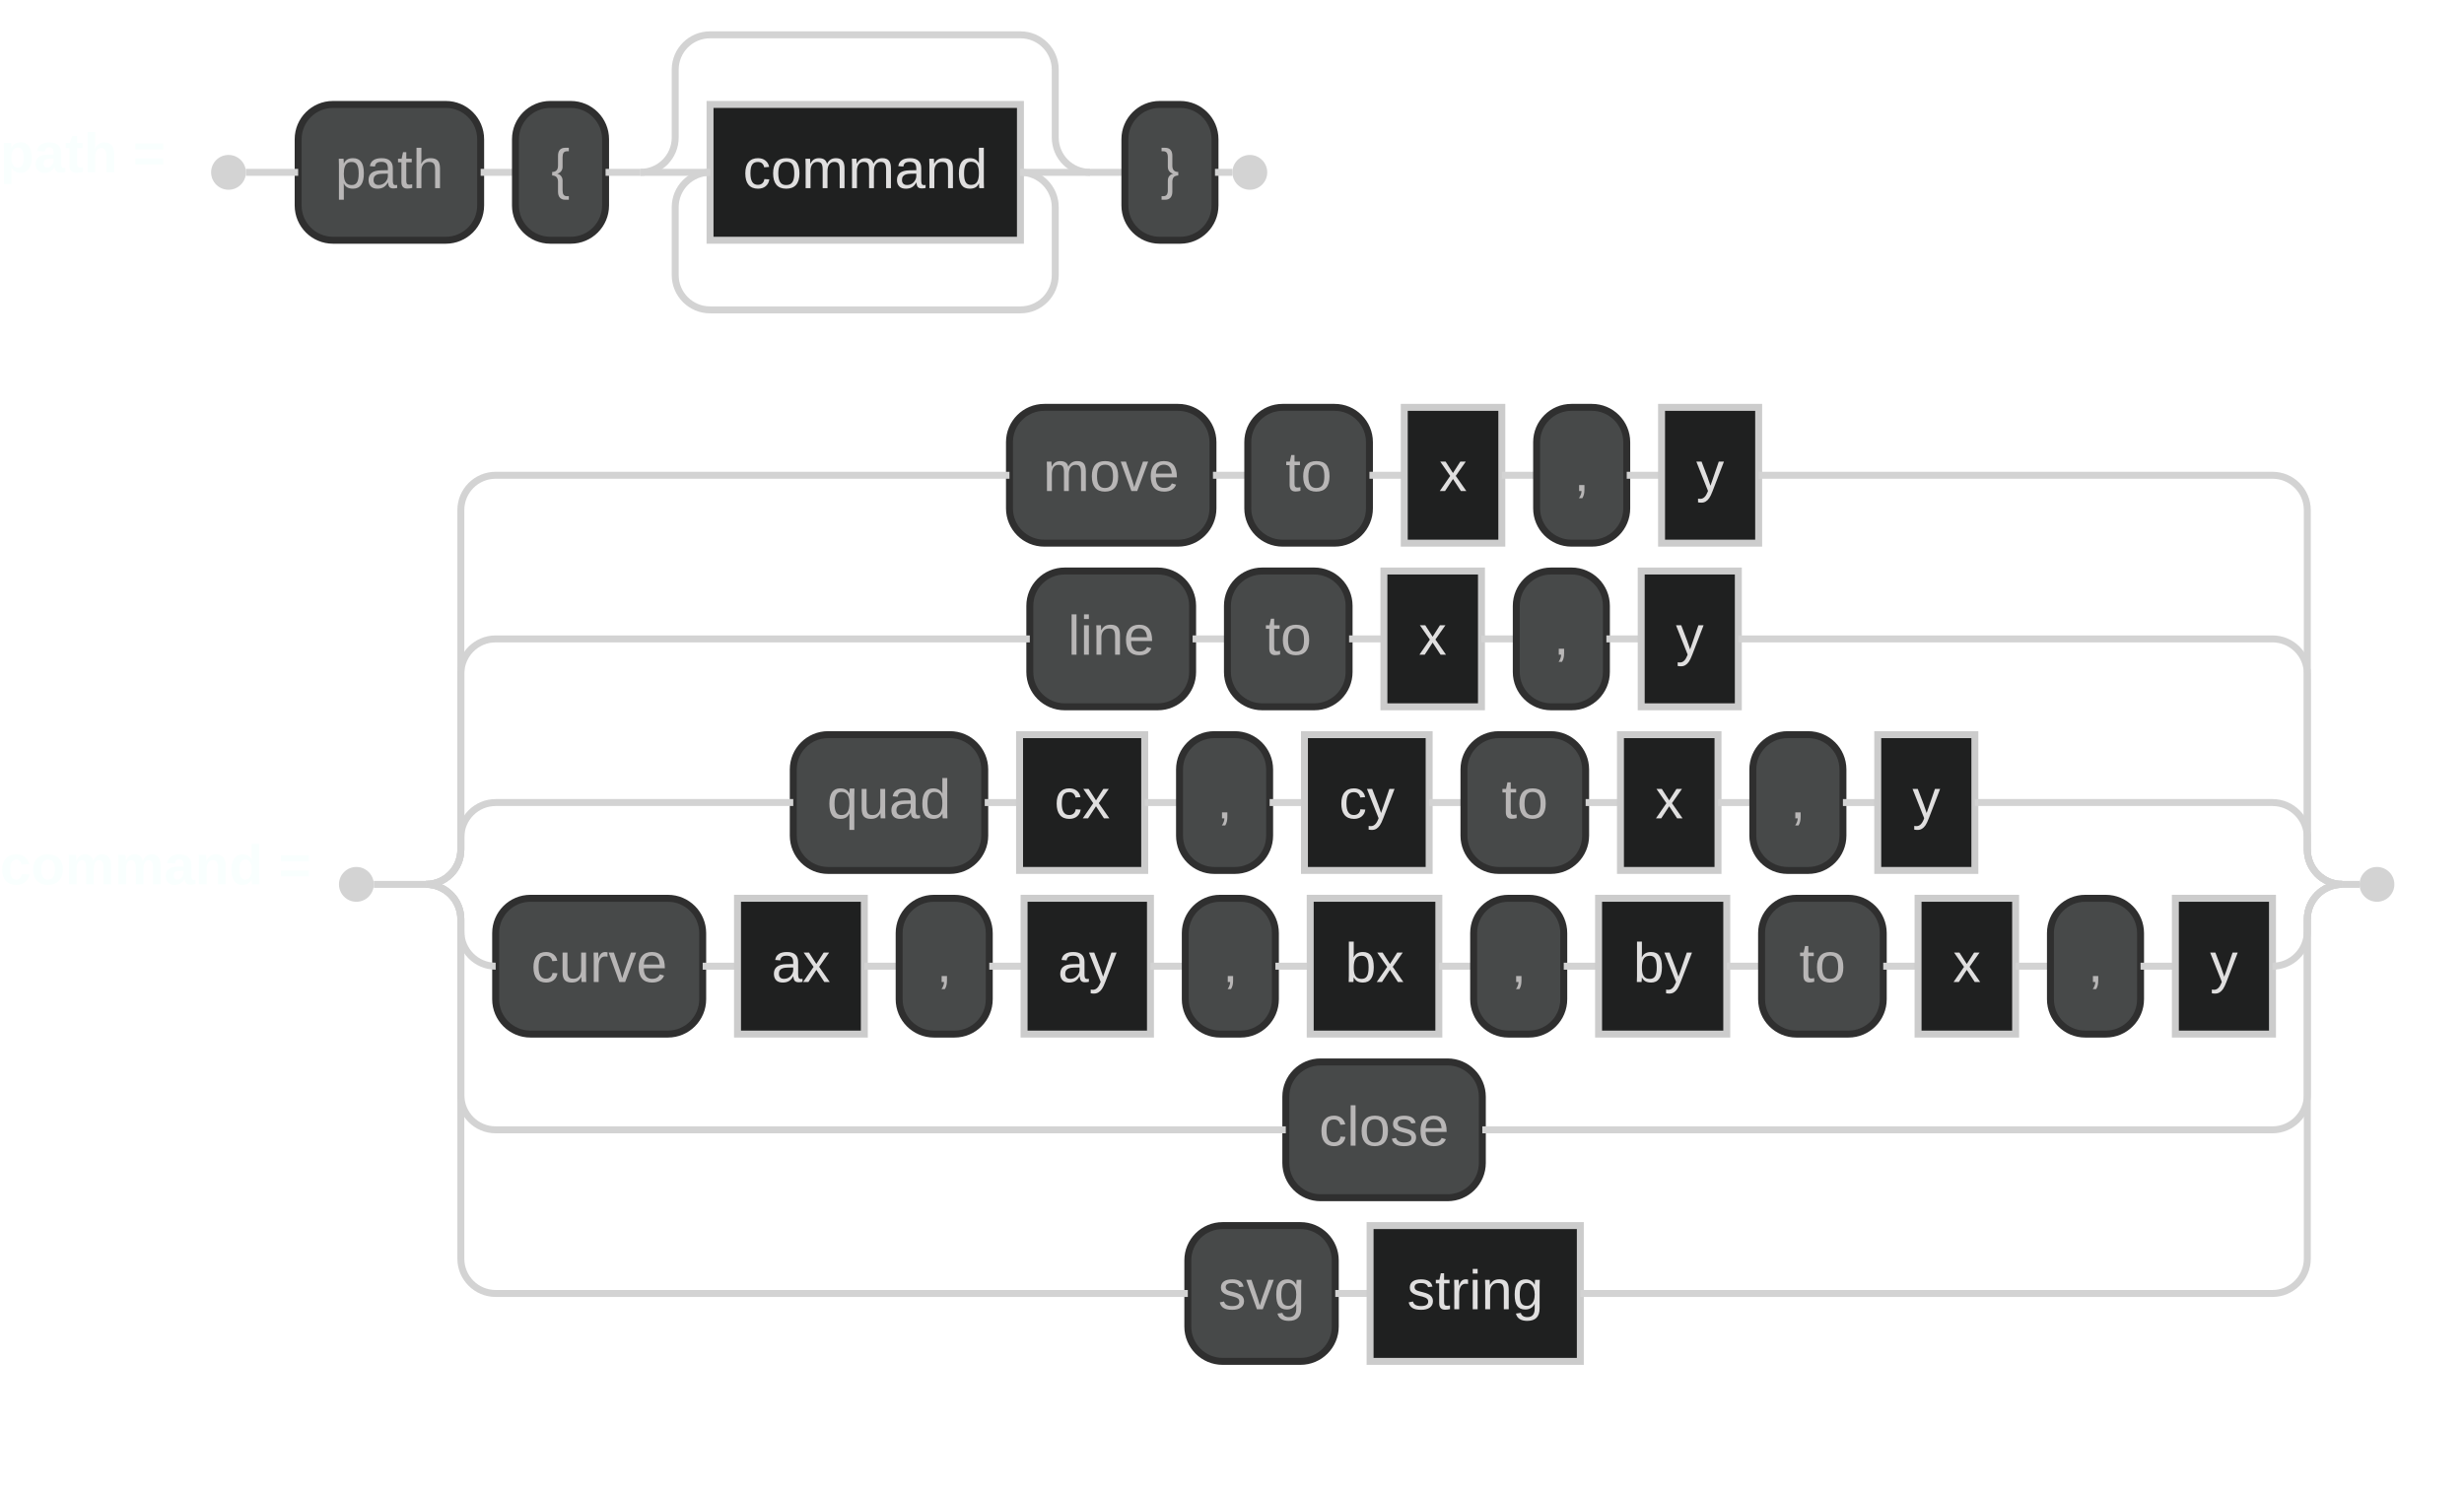
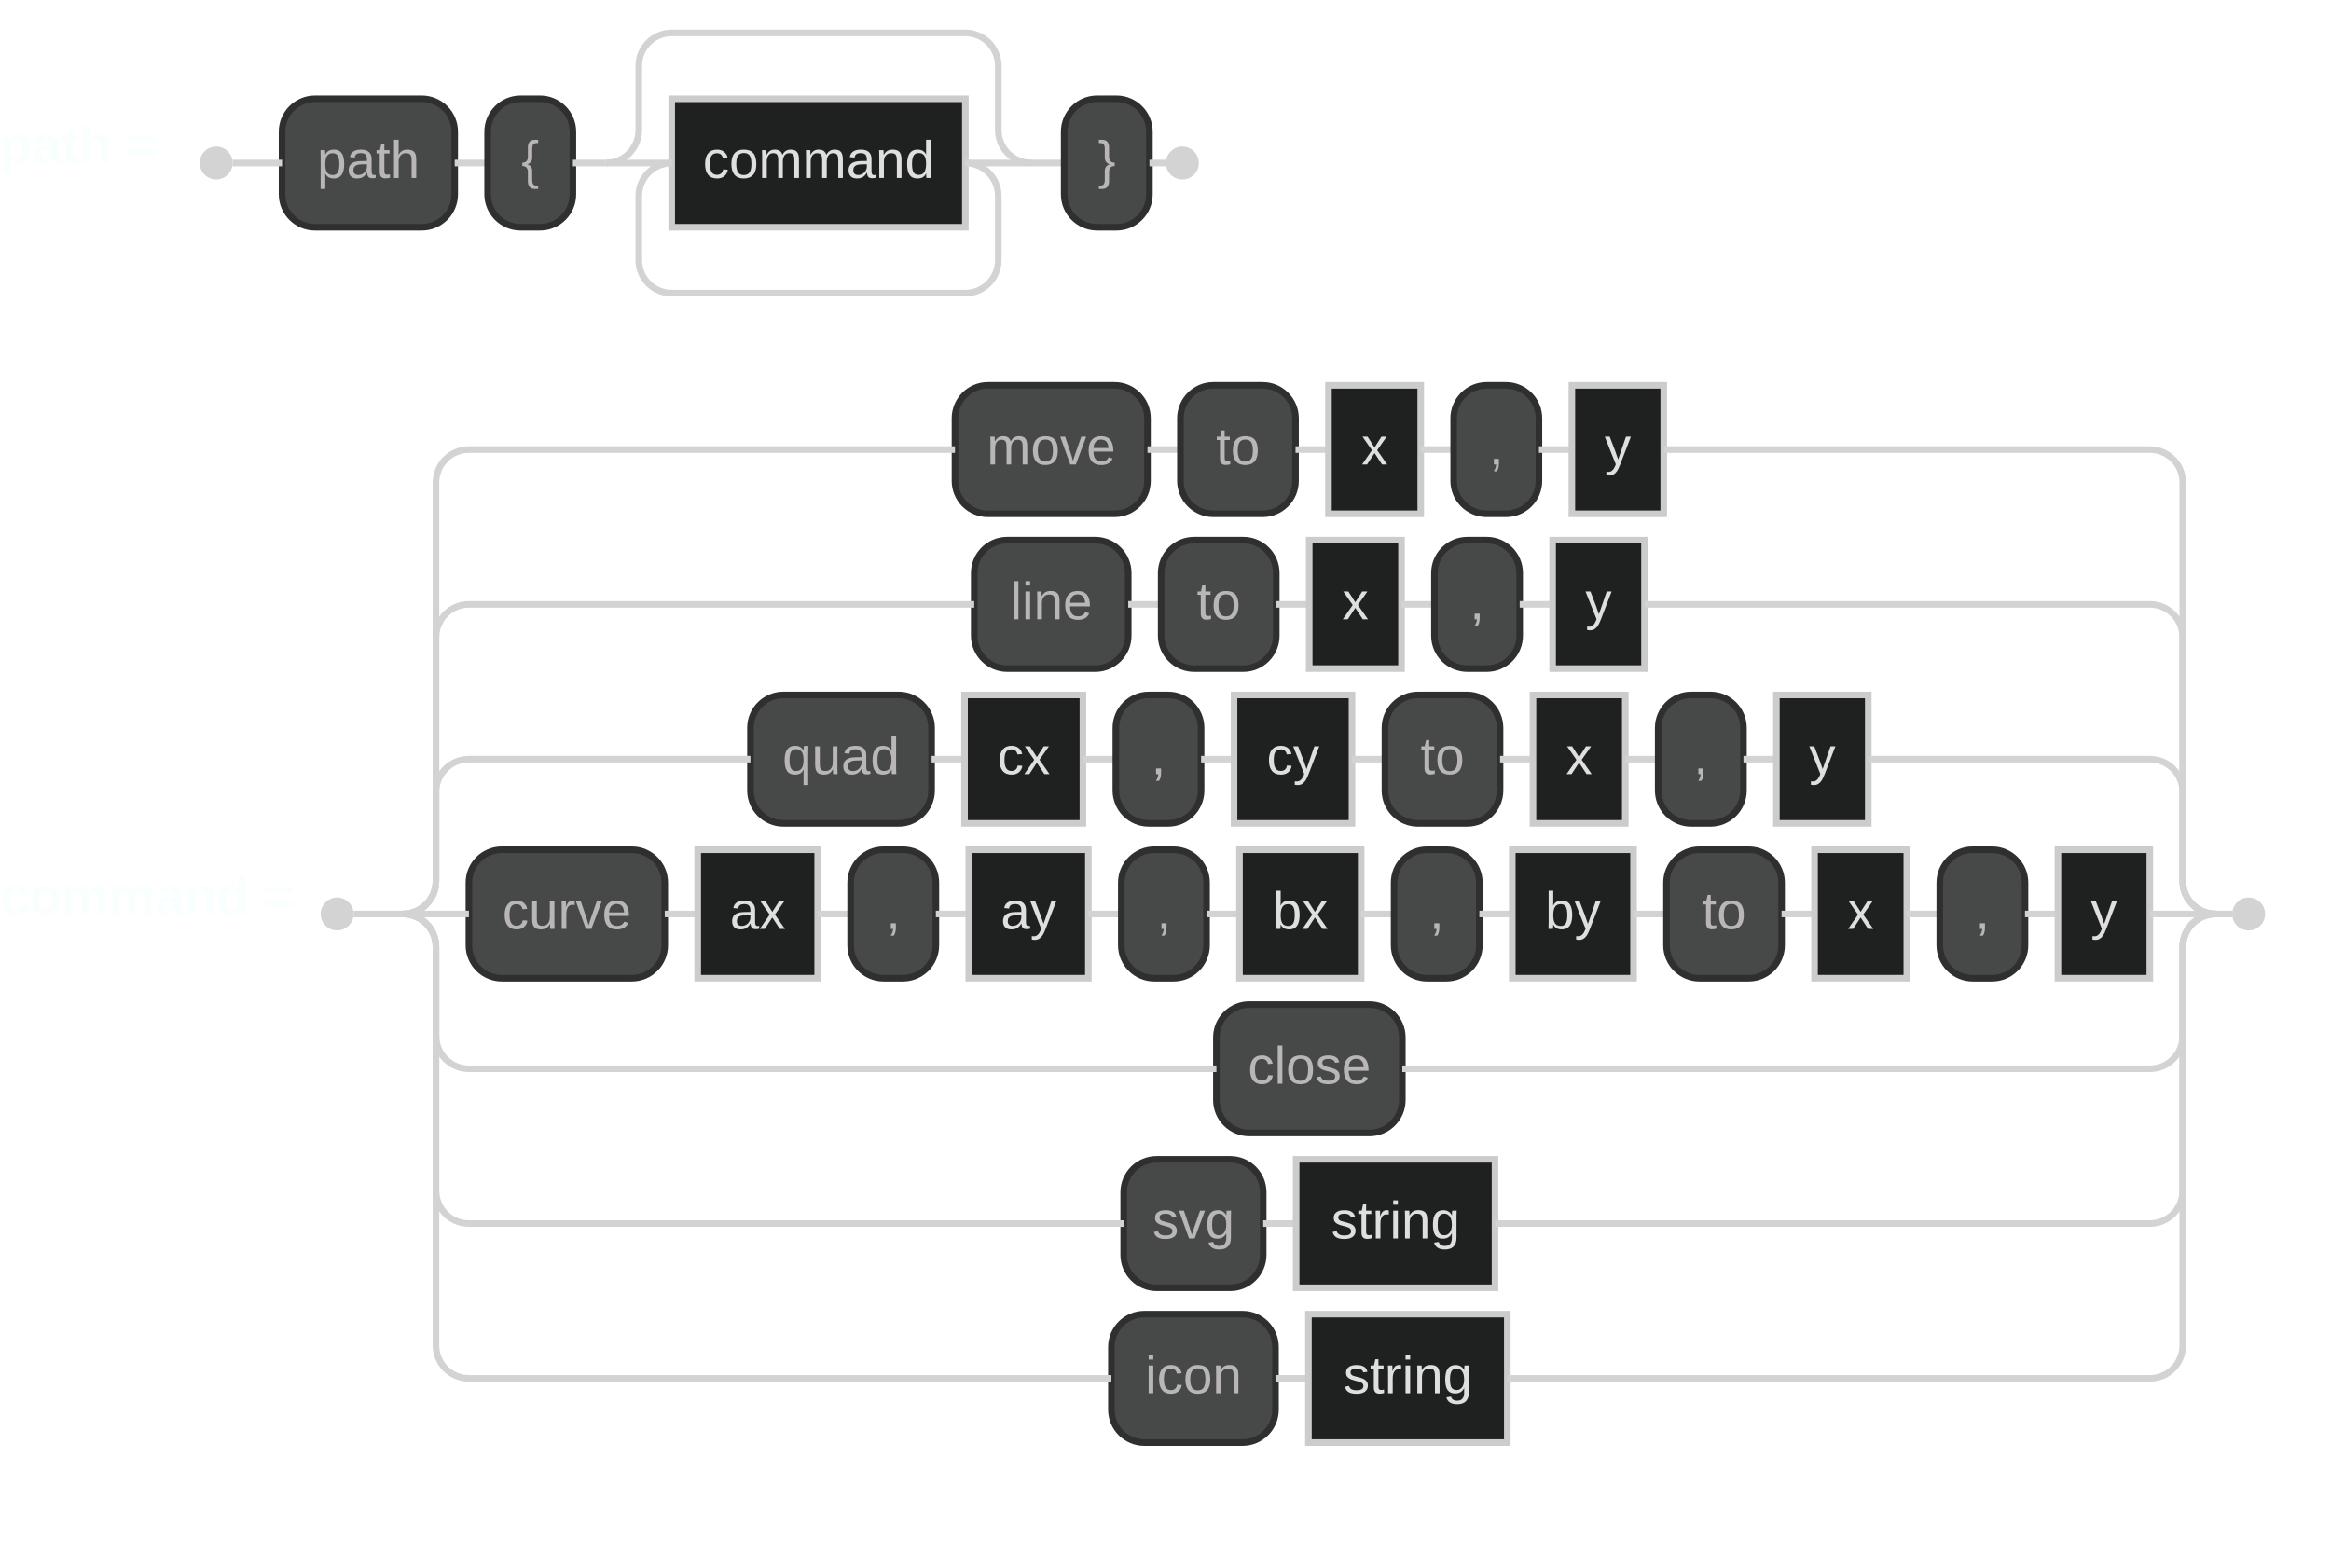
- <svg xmlns="http://www.w3.org/2000/svg" id="my-svg" width="100%" class="railroad-diagram" style="max-width: 707.609px; background-color: transparent;" viewBox="0 0 707.609 429" role="graphics-document document" aria-roledescription="railroadEbnf">
+ <svg xmlns="http://www.w3.org/2000/svg" id="my-svg" width="100%" class="railroad-diagram" style="max-width: 707.609px; background-color: transparent;" viewBox="0 0 707.609 476" role="graphics-document document" aria-roledescription="railroadEbnf">
  <style>#my-svg{font-family:"trebuchet ms",verdana,arial,sans-serif;font-size:16px;fill:#ccc;}@keyframes edge-animation-frame{from{stroke-dashoffset:0;}}@keyframes dash{to{stroke-dashoffset:0;}}#my-svg .edge-animation-slow{stroke-dasharray:9,5!important;stroke-dashoffset:900;animation:dash 50s linear infinite;stroke-linecap:round;}#my-svg .edge-animation-fast{stroke-dasharray:9,5!important;stroke-dashoffset:900;animation:dash 20s linear infinite;stroke-linecap:round;}#my-svg .error-icon{fill:#a44141;}#my-svg .error-text{fill:#ddd;stroke:#ddd;}#my-svg .edge-thickness-normal{stroke-width:1px;}#my-svg .edge-thickness-thick{stroke-width:3.5px;}#my-svg .edge-pattern-solid{stroke-dasharray:0;}#my-svg .edge-thickness-invisible{stroke-width:0;fill:none;}#my-svg .edge-pattern-dashed{stroke-dasharray:3;}#my-svg .edge-pattern-dotted{stroke-dasharray:2;}#my-svg .marker{fill:lightgrey;stroke:lightgrey;}#my-svg .marker.cross{stroke:lightgrey;}#my-svg svg{font-family:"trebuchet ms",verdana,arial,sans-serif;font-size:16px;}#my-svg p{margin:0;}#my-svg .railroad-diagram{font-family:"trebuchet ms",verdana,arial,sans-serif;font-size:16px;}#my-svg .railroad-terminal rect{fill:hsl(180, 1.587%, 28.353%);stroke:hsl(180, 0%, 18.353%);stroke-width:2px;}#my-svg .railroad-terminal text{fill:rgb(183.848, 181.552, 181.552);font-family:"trebuchet ms",verdana,arial,sans-serif;font-size:16px;text-anchor:middle;dominant-baseline:middle;}#my-svg .railroad-nonterminal rect{fill:#1f2020;stroke:#cccccc;stroke-width:2px;}#my-svg .railroad-nonterminal text{fill:#e0dfdf;font-family:"trebuchet ms",verdana,arial,sans-serif;font-size:16px;text-anchor:middle;dominant-baseline:middle;}#my-svg .railroad-line{stroke:lightgrey;stroke-width:2px;fill:none;}#my-svg .railroad-start circle,#my-svg .railroad-end circle{fill:lightgrey;}#my-svg .railroad-comment ellipse{fill:#181818;stroke:hsl(20, 0%, 2.353%);stroke-width:2px;}#my-svg .railroad-comment text{fill:rgb(223, 223.667, 224);font-style:italic;font-family:"trebuchet ms",verdana,arial,sans-serif;font-size:16px;text-anchor:middle;dominant-baseline:middle;}#my-svg .railroad-special rect{fill:hsl(20, 1.587%, 12.353%);stroke:hsl(20, 0%, 2.353%);stroke-width:2px;stroke-dasharray:5,3;}#my-svg .railroad-special text{fill:#e0dfdf;font-family:"trebuchet ms",verdana,arial,sans-serif;font-size:16px;text-anchor:middle;dominant-baseline:middle;}#my-svg .railroad-rule-name{font-weight:bold;fill:#F9FFFE;font-family:"trebuchet ms",verdana,arial,sans-serif;font-size:16px;}#my-svg .node .neo-node{stroke:#ccc;}#my-svg [data-look="neo"].node rect,#my-svg [data-look="neo"].cluster rect,#my-svg [data-look="neo"].node polygon{stroke:url(#my-svg-gradient);filter:drop-shadow( 1px 2px 2px rgba(185,185,185,1));}#my-svg [data-look="neo"].swimlane.cluster rect{filter:none;}#my-svg [data-look="neo"].node path{stroke:url(#my-svg-gradient);stroke-width:1px;}#my-svg [data-look="neo"].node .outer-path{filter:drop-shadow( 1px 2px 2px rgba(185,185,185,1));}#my-svg [data-look="neo"].node .neo-line path{stroke:#ccc;filter:none;}#my-svg [data-look="neo"].node circle{stroke:url(#my-svg-gradient);filter:drop-shadow( 1px 2px 2px rgba(185,185,185,1));}#my-svg [data-look="neo"].node circle .state-start{fill:#000000;}#my-svg [data-look="neo"].icon-shape .icon{fill:url(#my-svg-gradient);filter:drop-shadow( 1px 2px 2px rgba(185,185,185,1));}#my-svg [data-look="neo"].icon-shape .icon-neo path{stroke:url(#my-svg-gradient);filter:drop-shadow( 1px 2px 2px rgba(185,185,185,1));}#my-svg :root{--mermaid-font-family:"trebuchet ms",verdana,arial,sans-serif;}</style>
  <g />
  <g class="railroad-rule" transform="translate(0, 10)">
    <g transform="translate(85.625, 0)">
      <g class="railroad-sequence">
        <g class="railroad-terminal" transform="translate(0, 20)">
          <rect x="0" y="0" width="52.406" height="39" rx="10" ry="10" />
          <text x="26.203" y="19.5">path</text>
        </g>
        <path class="railroad-line" d="M 52.406 39.5 L 62.406 39.5" />
        <g class="railroad-terminal" transform="translate(62.40625, 20)">
          <rect x="0" y="0" width="25.875" height="39" rx="10" ry="10" />
          <text x="12.938" y="19.5">{</text>
        </g>
        <path class="railroad-line" d="M 88.281 39.5 L 98.281 39.5" />
        <g class="railroad-repetition" transform="translate(98.28125, 0)">
          <g class="railroad-nonterminal" transform="translate(20, 20)">
            <rect x="0" y="0" width="89.141" height="39" />
            <text x="44.57" y="19.5">command</text>
          </g>
          <path class="railroad-line" d="M 0 39.5 L 20 39.5" />
          <path class="railroad-line" d="M 109.141 39.5 L 129.141 39.5" />
          <path class="railroad-line" d="M 109.141 39.5 A 10 10 0 0 1 119.141 49.5 L 119.141 69 A 10 10 0 0 1 109.141 79 L 20 79 A 10 10 0 0 1 10 69 L 10 49.5 A 10 10 0 0 1 20 39.5" />
          <path class="railroad-line" d="M 0 39.5 A 10 10 0 0 0 10 29.5 L 10 10 A 10 10 0 0 1 20 0 L 109.141 0 A 10 10 0 0 1 119.141 10 L 119.141 29.5 A 10 10 0 0 0 129.141 39.5" />
        </g>
        <path class="railroad-line" d="M 227.422 39.5 L 237.422 39.5" />
        <g class="railroad-terminal" transform="translate(237.4219, 20)">
          <rect x="0" y="0" width="25.875" height="39" rx="10" ry="10" />
          <text x="12.938" y="19.5">}</text>
        </g>
      </g>
    </g>
    <g class="railroad-rule-name-group">
      <text class="railroad-rule-name" x="0" y="39.5">path =</text>
    </g>
    <g class="railroad-start">
      <circle cx="65.625" cy="39.5" r="5" />
    </g>
    <g class="railroad-end">
      <circle cx="358.922" cy="39.5" r="5" />
    </g>
    <path class="railroad-line" d="M 70.625 39.5 L 85.625 39.5" />
    <path class="railroad-line" d="M 348.922 39.5 L 353.922 39.5" />
  </g>
  <g class="railroad-rule" transform="translate(0, 117)">
    <g transform="translate(122.3438, 0)">
      <g class="railroad-choice">
        <g class="railroad-sequence" transform="translate(167.5547, 0)">
          <g class="railroad-terminal" transform="translate(0, 0)">
            <rect x="0" y="0" width="58.438" height="39" rx="10" ry="10" />
            <text x="29.219" y="19.5">move</text>
          </g>
          <path class="railroad-line" d="M 58.438 19.5 L 68.438 19.5" />
          <g class="railroad-terminal" transform="translate(68.4375, 0)">
            <rect x="0" y="0" width="34.938" height="39" rx="10" ry="10" />
            <text x="17.469" y="19.5">to</text>
          </g>
          <path class="railroad-line" d="M 103.375 19.5 L 113.375 19.5" />
          <g class="railroad-nonterminal" transform="translate(113.375, 0)">
            <rect x="0" y="0" width="28.016" height="39" />
            <text x="14.008" y="19.5">x</text>
          </g>
          <path class="railroad-line" d="M 141.391 19.5 L 151.391 19.5" />
          <g class="railroad-terminal" transform="translate(151.3906, 0)">
            <rect x="0" y="0" width="25.875" height="39" rx="10" ry="10" />
            <text x="12.938" y="19.5">,</text>
          </g>
          <path class="railroad-line" d="M 177.266 19.5 L 187.266 19.5" />
          <g class="railroad-nonterminal" transform="translate(187.2656, 0)">
            <rect x="0" y="0" width="27.891" height="39" />
            <text x="13.945" y="19.5">y</text>
          </g>
        </g>
-         <path class="railroad-line" d="M 0 137 A 10 10 0 0 0 10 127 L 10 29.5 A 10 10 0 0 1 20 19.5 L 167.555 19.5" />
-         <path class="railroad-line" d="M 382.711 19.5 L 530.266 19.5 A 10 10 0 0 1 540.266 29.5 L 540.266 127 A 10 10 0 0 0 550.266 137" />
+         <path class="railroad-line" d="M 0 160.5 A 10 10 0 0 0 10 150.5 L 10 29.5 A 10 10 0 0 1 20 19.5 L 167.555 19.5" />
+         <path class="railroad-line" d="M 382.711 19.5 L 530.266 19.5 A 10 10 0 0 1 540.266 29.5 L 540.266 150.5 A 10 10 0 0 0 550.266 160.5" />
        <g class="railroad-sequence" transform="translate(173.3984, 47)">
          <g class="railroad-terminal" transform="translate(0, 0)">
            <rect x="0" y="0" width="46.75" height="39" rx="10" ry="10" />
            <text x="23.375" y="19.5">line</text>
          </g>
          <path class="railroad-line" d="M 46.75 19.5 L 56.75 19.5" />
          <g class="railroad-terminal" transform="translate(56.75, 0)">
            <rect x="0" y="0" width="34.938" height="39" rx="10" ry="10" />
            <text x="17.469" y="19.5">to</text>
          </g>
          <path class="railroad-line" d="M 91.688 19.5 L 101.688 19.5" />
          <g class="railroad-nonterminal" transform="translate(101.6875, 0)">
            <rect x="0" y="0" width="28.016" height="39" />
            <text x="14.008" y="19.5">x</text>
          </g>
          <path class="railroad-line" d="M 129.703 19.5 L 139.703 19.5" />
          <g class="railroad-terminal" transform="translate(139.7031, 0)">
            <rect x="0" y="0" width="25.875" height="39" rx="10" ry="10" />
            <text x="12.938" y="19.5">,</text>
          </g>
          <path class="railroad-line" d="M 165.578 19.5 L 175.578 19.5" />
          <g class="railroad-nonterminal" transform="translate(175.5781, 0)">
            <rect x="0" y="0" width="27.891" height="39" />
            <text x="13.945" y="19.5">y</text>
          </g>
        </g>
-         <path class="railroad-line" d="M 0 137 A 10 10 0 0 0 10 127 L 10 76.5 A 10 10 0 0 1 20 66.5 L 173.398 66.5" />
-         <path class="railroad-line" d="M 376.867 66.5 L 530.266 66.5 A 10 10 0 0 1 540.266 76.5 L 540.266 127 A 10 10 0 0 0 550.266 137" />
+         <path class="railroad-line" d="M 0 160.5 A 10 10 0 0 0 10 150.5 L 10 76.5 A 10 10 0 0 1 20 66.5 L 173.398 66.5" />
+         <path class="railroad-line" d="M 376.867 66.5 L 530.266 66.5 A 10 10 0 0 1 540.266 76.5 L 540.266 150.5 A 10 10 0 0 0 550.266 160.5" />
        <g class="railroad-sequence" transform="translate(105.4688, 94)">
          <g class="railroad-terminal" transform="translate(0, 0)">
            <rect x="0" y="0" width="54.984" height="39" rx="10" ry="10" />
            <text x="27.492" y="19.5">quad</text>
          </g>
          <path class="railroad-line" d="M 54.984 19.5 L 64.984 19.5" />
          <g class="railroad-nonterminal" transform="translate(64.98438, 0)">
            <rect x="0" y="0" width="35.938" height="39" />
            <text x="17.969" y="19.5">cx</text>
          </g>
          <path class="railroad-line" d="M 100.922 19.5 L 110.922 19.5" />
          <g class="railroad-terminal" transform="translate(110.9219, 0)">
            <rect x="0" y="0" width="25.875" height="39" rx="10" ry="10" />
            <text x="12.938" y="19.5">,</text>
          </g>
          <path class="railroad-line" d="M 136.797 19.5 L 146.797 19.5" />
          <g class="railroad-nonterminal" transform="translate(146.7969, 0)">
            <rect x="0" y="0" width="35.812" height="39" />
            <text x="17.906" y="19.5">cy</text>
          </g>
          <path class="railroad-line" d="M 182.609 19.5 L 192.609 19.5" />
          <g class="railroad-terminal" transform="translate(192.6094, 0)">
            <rect x="0" y="0" width="34.938" height="39" rx="10" ry="10" />
            <text x="17.469" y="19.5">to</text>
          </g>
          <path class="railroad-line" d="M 227.547 19.5 L 237.547 19.5" />
          <g class="railroad-nonterminal" transform="translate(237.5469, 0)">
            <rect x="0" y="0" width="28.016" height="39" />
            <text x="14.008" y="19.5">x</text>
          </g>
          <path class="railroad-line" d="M 265.562 19.5 L 275.562 19.5" />
          <g class="railroad-terminal" transform="translate(275.5625, 0)">
            <rect x="0" y="0" width="25.875" height="39" rx="10" ry="10" />
            <text x="12.938" y="19.5">,</text>
          </g>
          <path class="railroad-line" d="M 301.438 19.5 L 311.438 19.5" />
          <g class="railroad-nonterminal" transform="translate(311.4375, 0)">
            <rect x="0" y="0" width="27.891" height="39" />
            <text x="13.945" y="19.5">y</text>
          </g>
        </g>
-         <path class="railroad-line" d="M 0 137 A 10 10 0 0 0 10 127 L 10 123.5 A 10 10 0 0 1 20 113.5 L 105.469 113.5" />
-         <path class="railroad-line" d="M 444.797 113.5 L 530.266 113.5 A 10 10 0 0 1 540.266 123.5 L 540.266 127 A 10 10 0 0 0 550.266 137" />
+         <path class="railroad-line" d="M 0 160.5 A 10 10 0 0 0 10 150.5 L 10 123.5 A 10 10 0 0 1 20 113.5 L 105.469 113.5" />
+         <path class="railroad-line" d="M 444.797 113.5 L 530.266 113.5 A 10 10 0 0 1 540.266 123.5 L 540.266 150.5 A 10 10 0 0 0 550.266 160.5" />
        <g class="railroad-sequence" transform="translate(20, 141)">
          <g class="railroad-terminal" transform="translate(0, 0)">
            <rect x="0" y="0" width="59.453" height="39" rx="10" ry="10" />
            <text x="29.727" y="19.5">curve</text>
          </g>
          <path class="railroad-line" d="M 59.453 19.5 L 69.453 19.5" />
          <g class="railroad-nonterminal" transform="translate(69.45312, 0)">
            <rect x="0" y="0" width="36.422" height="39" />
            <text x="18.211" y="19.5">ax</text>
          </g>
          <path class="railroad-line" d="M 105.875 19.5 L 115.875 19.5" />
          <g class="railroad-terminal" transform="translate(115.875, 0)">
            <rect x="0" y="0" width="25.875" height="39" rx="10" ry="10" />
            <text x="12.938" y="19.5">,</text>
          </g>
          <path class="railroad-line" d="M 141.75 19.5 L 151.75 19.5" />
          <g class="railroad-nonterminal" transform="translate(151.75, 0)">
            <rect x="0" y="0" width="36.297" height="39" />
            <text x="18.148" y="19.5">ay</text>
          </g>
          <path class="railroad-line" d="M 188.047 19.5 L 198.047 19.5" />
          <g class="railroad-terminal" transform="translate(198.0469, 0)">
            <rect x="0" y="0" width="25.875" height="39" rx="10" ry="10" />
            <text x="12.938" y="19.5">,</text>
          </g>
          <path class="railroad-line" d="M 223.922 19.5 L 233.922 19.5" />
          <g class="railroad-nonterminal" transform="translate(233.9219, 0)">
            <rect x="0" y="0" width="36.938" height="39" />
            <text x="18.469" y="19.5">bx</text>
          </g>
          <path class="railroad-line" d="M 270.859 19.5 L 280.859 19.5" />
          <g class="railroad-terminal" transform="translate(280.8594, 0)">
            <rect x="0" y="0" width="25.875" height="39" rx="10" ry="10" />
            <text x="12.938" y="19.5">,</text>
          </g>
          <path class="railroad-line" d="M 306.734 19.5 L 316.734 19.5" />
          <g class="railroad-nonterminal" transform="translate(316.7344, 0)">
            <rect x="0" y="0" width="36.812" height="39" />
            <text x="18.406" y="19.5">by</text>
          </g>
          <path class="railroad-line" d="M 353.547 19.5 L 363.547 19.5" />
          <g class="railroad-terminal" transform="translate(363.5469, 0)">
            <rect x="0" y="0" width="34.938" height="39" rx="10" ry="10" />
            <text x="17.469" y="19.5">to</text>
          </g>
          <path class="railroad-line" d="M 398.484 19.5 L 408.484 19.5" />
          <g class="railroad-nonterminal" transform="translate(408.4844, 0)">
            <rect x="0" y="0" width="28.016" height="39" />
            <text x="14.008" y="19.5">x</text>
          </g>
          <path class="railroad-line" d="M 436.5 19.5 L 446.5 19.5" />
          <g class="railroad-terminal" transform="translate(446.5, 0)">
            <rect x="0" y="0" width="25.875" height="39" rx="10" ry="10" />
            <text x="12.938" y="19.5">,</text>
          </g>
          <path class="railroad-line" d="M 472.375 19.5 L 482.375 19.5" />
          <g class="railroad-nonterminal" transform="translate(482.375, 0)">
            <rect x="0" y="0" width="27.891" height="39" />
            <text x="13.945" y="19.5">y</text>
          </g>
        </g>
-         <path class="railroad-line" d="M 0 137 A 10 10 0 0 1 10 147 L 10 150.5 A 10 10 0 0 0 20 160.5 L 20 160.5" />
-         <path class="railroad-line" d="M 530.266 160.5 L 530.266 160.5 A 10 10 0 0 0 540.266 150.5 L 540.266 147 A 10 10 0 0 1 550.266 137" />
+         <path class="railroad-line" d="M 0 160.5 L 20 160.5" />
+         <path class="railroad-line" d="M 530.266 160.5 L 550.266 160.5" />
        <g class="railroad-terminal" transform="translate(246.9141, 188)">
          <rect x="0" y="0" width="56.438" height="39" rx="10" ry="10" />
          <text x="28.219" y="19.5">close</text>
        </g>
-         <path class="railroad-line" d="M 0 137 A 10 10 0 0 1 10 147 L 10 197.5 A 10 10 0 0 0 20 207.5 L 246.914 207.5" />
-         <path class="railroad-line" d="M 303.352 207.5 L 530.266 207.5 A 10 10 0 0 0 540.266 197.5 L 540.266 147 A 10 10 0 0 1 550.266 137" />
+         <path class="railroad-line" d="M 0 160.5 A 10 10 0 0 1 10 170.5 L 10 197.5 A 10 10 0 0 0 20 207.5 L 246.914 207.5" />
+         <path class="railroad-line" d="M 303.352 207.5 L 530.266 207.5 A 10 10 0 0 0 540.266 197.5 L 540.266 170.5 A 10 10 0 0 1 550.266 160.5" />
        <g class="railroad-sequence" transform="translate(218.7734, 235)">
          <g class="railroad-terminal" transform="translate(0, 0)">
            <rect x="0" y="0" width="42.344" height="39" rx="10" ry="10" />
            <text x="21.172" y="19.5">svg</text>
          </g>
          <path class="railroad-line" d="M 42.344 19.5 L 52.344 19.5" />
          <g class="railroad-nonterminal" transform="translate(52.34375, 0)">
            <rect x="0" y="0" width="60.375" height="39" />
            <text x="30.188" y="19.5">string</text>
          </g>
        </g>
-         <path class="railroad-line" d="M 0 137 A 10 10 0 0 1 10 147 L 10 244.5 A 10 10 0 0 0 20 254.5 L 218.773 254.5" />
-         <path class="railroad-line" d="M 331.492 254.5 L 530.266 254.5 A 10 10 0 0 0 540.266 244.5 L 540.266 147 A 10 10 0 0 1 550.266 137" />
+         <path class="railroad-line" d="M 0 160.5 A 10 10 0 0 1 10 170.5 L 10 244.5 A 10 10 0 0 0 20 254.5 L 218.773 254.5" />
+         <path class="railroad-line" d="M 331.492 254.5 L 530.266 254.5 A 10 10 0 0 0 540.266 244.5 L 540.266 170.5 A 10 10 0 0 1 550.266 160.5" />
+         <g class="railroad-sequence" transform="translate(215.0391, 282)">
+           <g class="railroad-terminal" transform="translate(0, 0)">
+             <rect x="0" y="0" width="49.812" height="39" rx="10" ry="10" />
+             <text x="24.906" y="19.5">icon</text>
+           </g>
+           <path class="railroad-line" d="M 49.812 19.5 L 59.812 19.5" />
+           <g class="railroad-nonterminal" transform="translate(59.8125, 0)">
+             <rect x="0" y="0" width="60.375" height="39" />
+             <text x="30.188" y="19.5">string</text>
+           </g>
+         </g>
+         <path class="railroad-line" d="M 0 160.5 A 10 10 0 0 1 10 170.5 L 10 291.5 A 10 10 0 0 0 20 301.5 L 215.039 301.5" />
+         <path class="railroad-line" d="M 335.227 301.5 L 530.266 301.5 A 10 10 0 0 0 540.266 291.5 L 540.266 170.5 A 10 10 0 0 1 550.266 160.5" />
      </g>
    </g>
    <g class="railroad-rule-name-group">
-       <text class="railroad-rule-name" x="0" y="137">command =</text>
+       <text class="railroad-rule-name" x="0" y="160.5">command =</text>
    </g>
    <g class="railroad-start">
-       <circle cx="102.344" cy="137" r="5" />
+       <circle cx="102.344" cy="160.5" r="5" />
    </g>
    <g class="railroad-end">
-       <circle cx="682.609" cy="137" r="5" />
-     </g>
-     <path class="railroad-line" d="M 107.344 137 L 122.344 137" />
-     <path class="railroad-line" d="M 672.609 137 L 677.609 137" />
+       <circle cx="682.609" cy="160.5" r="5" />
+     </g>
+     <path class="railroad-line" d="M 107.344 160.5 L 122.344 160.5" />
+     <path class="railroad-line" d="M 672.609 160.5 L 677.609 160.5" />
  </g>
</svg>
